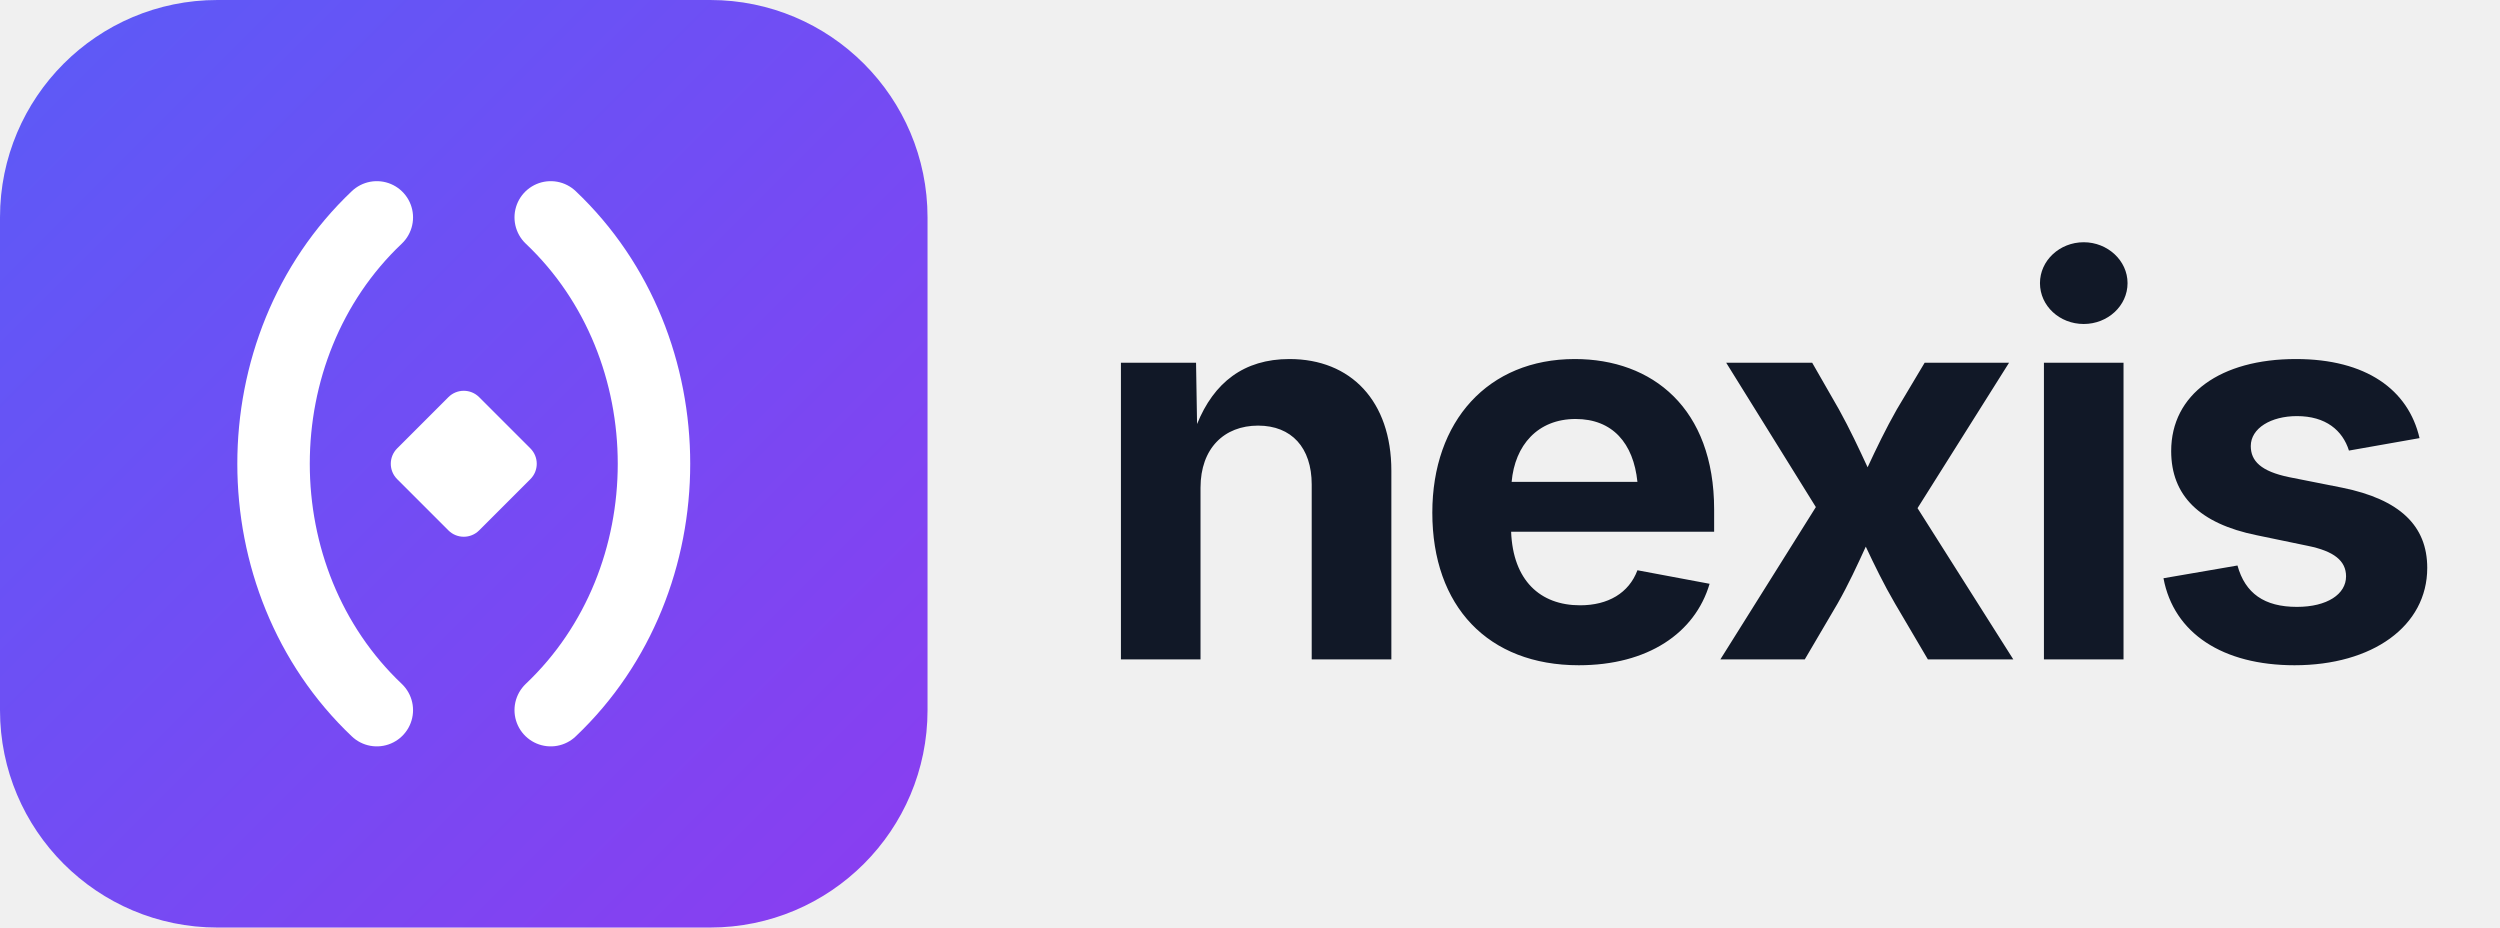
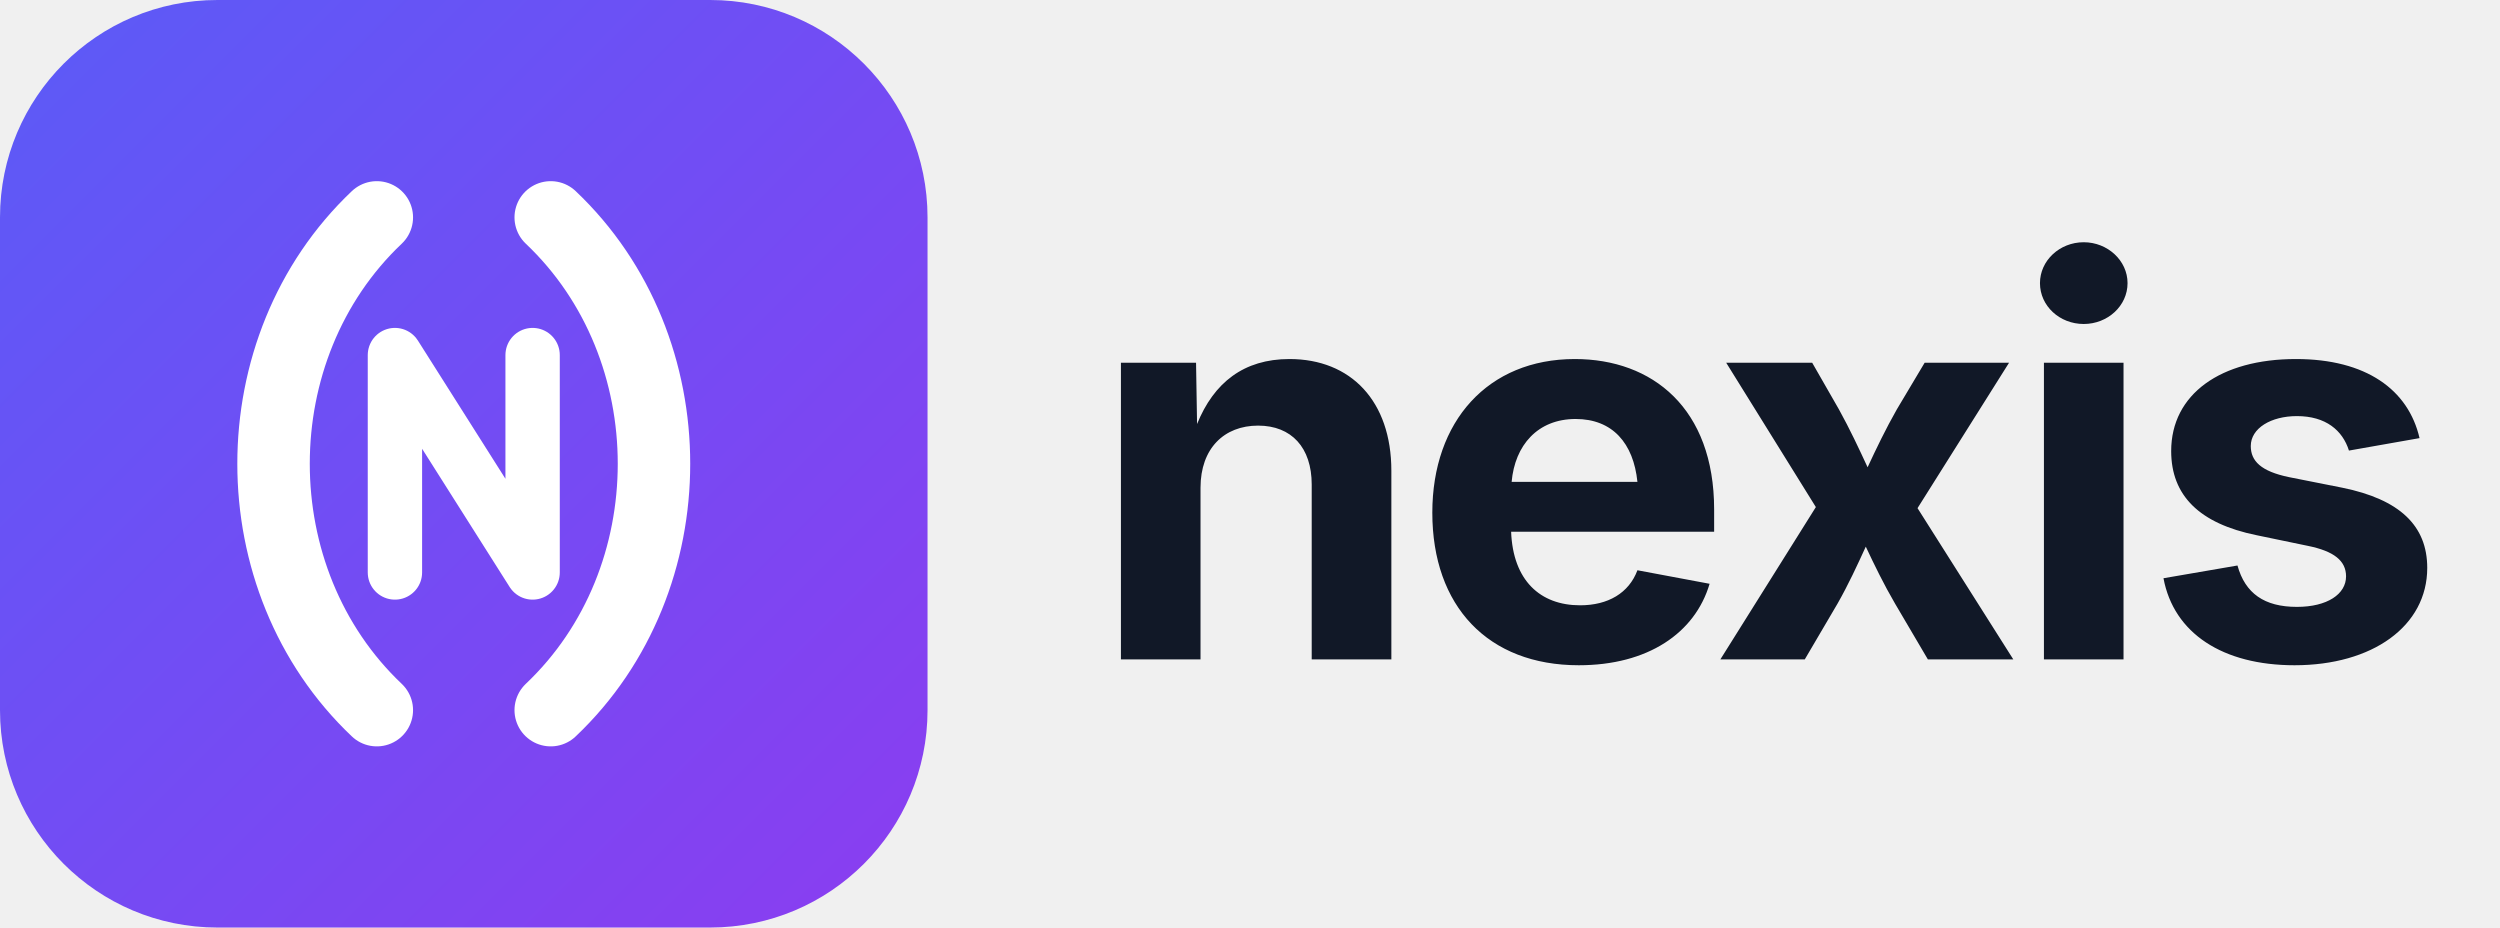
<svg xmlns="http://www.w3.org/2000/svg" viewBox="0 0 690 256" role="img" aria-label="nexis">
  <style>
    .word { fill: #111827; font: 700 150px "Inter", "SF Pro Display", "Helvetica Neue", Arial, sans-serif; letter-spacing: -4px; }
    @media (prefers-color-scheme: dark) { .word { fill: #F3F4F6; } }
  </style>
  <defs>
    <linearGradient id="nx-bg" x1="0" y1="0" x2="1" y2="1">
      <stop offset="0" stop-color="#5B5BF7" />
      <stop offset="1" stop-color="#8B3DF0" />
    </linearGradient>
  </defs>
  <rect width="256" height="256" rx="60" fill="url(#nx-bg)" />
  <g fill="none" stroke="#fff" stroke-width="20" stroke-linecap="round">
    <path d="M104 60 C 66 96, 66 160, 104 196" />
    <path d="M152 60 C 190 96, 190 160, 152 196" />
  </g>
-   <rect x="112" y="112" width="32" height="32" rx="6" fill="#fff" transform="rotate(45 128 128)" />
+   <path d="M109 158 V98 L147 158 V98" fill="none" stroke="#fff" stroke-width="15" stroke-linecap="round" stroke-linejoin="round" />
  <text class="word" x="300" y="182">nexis</text>
</svg>
